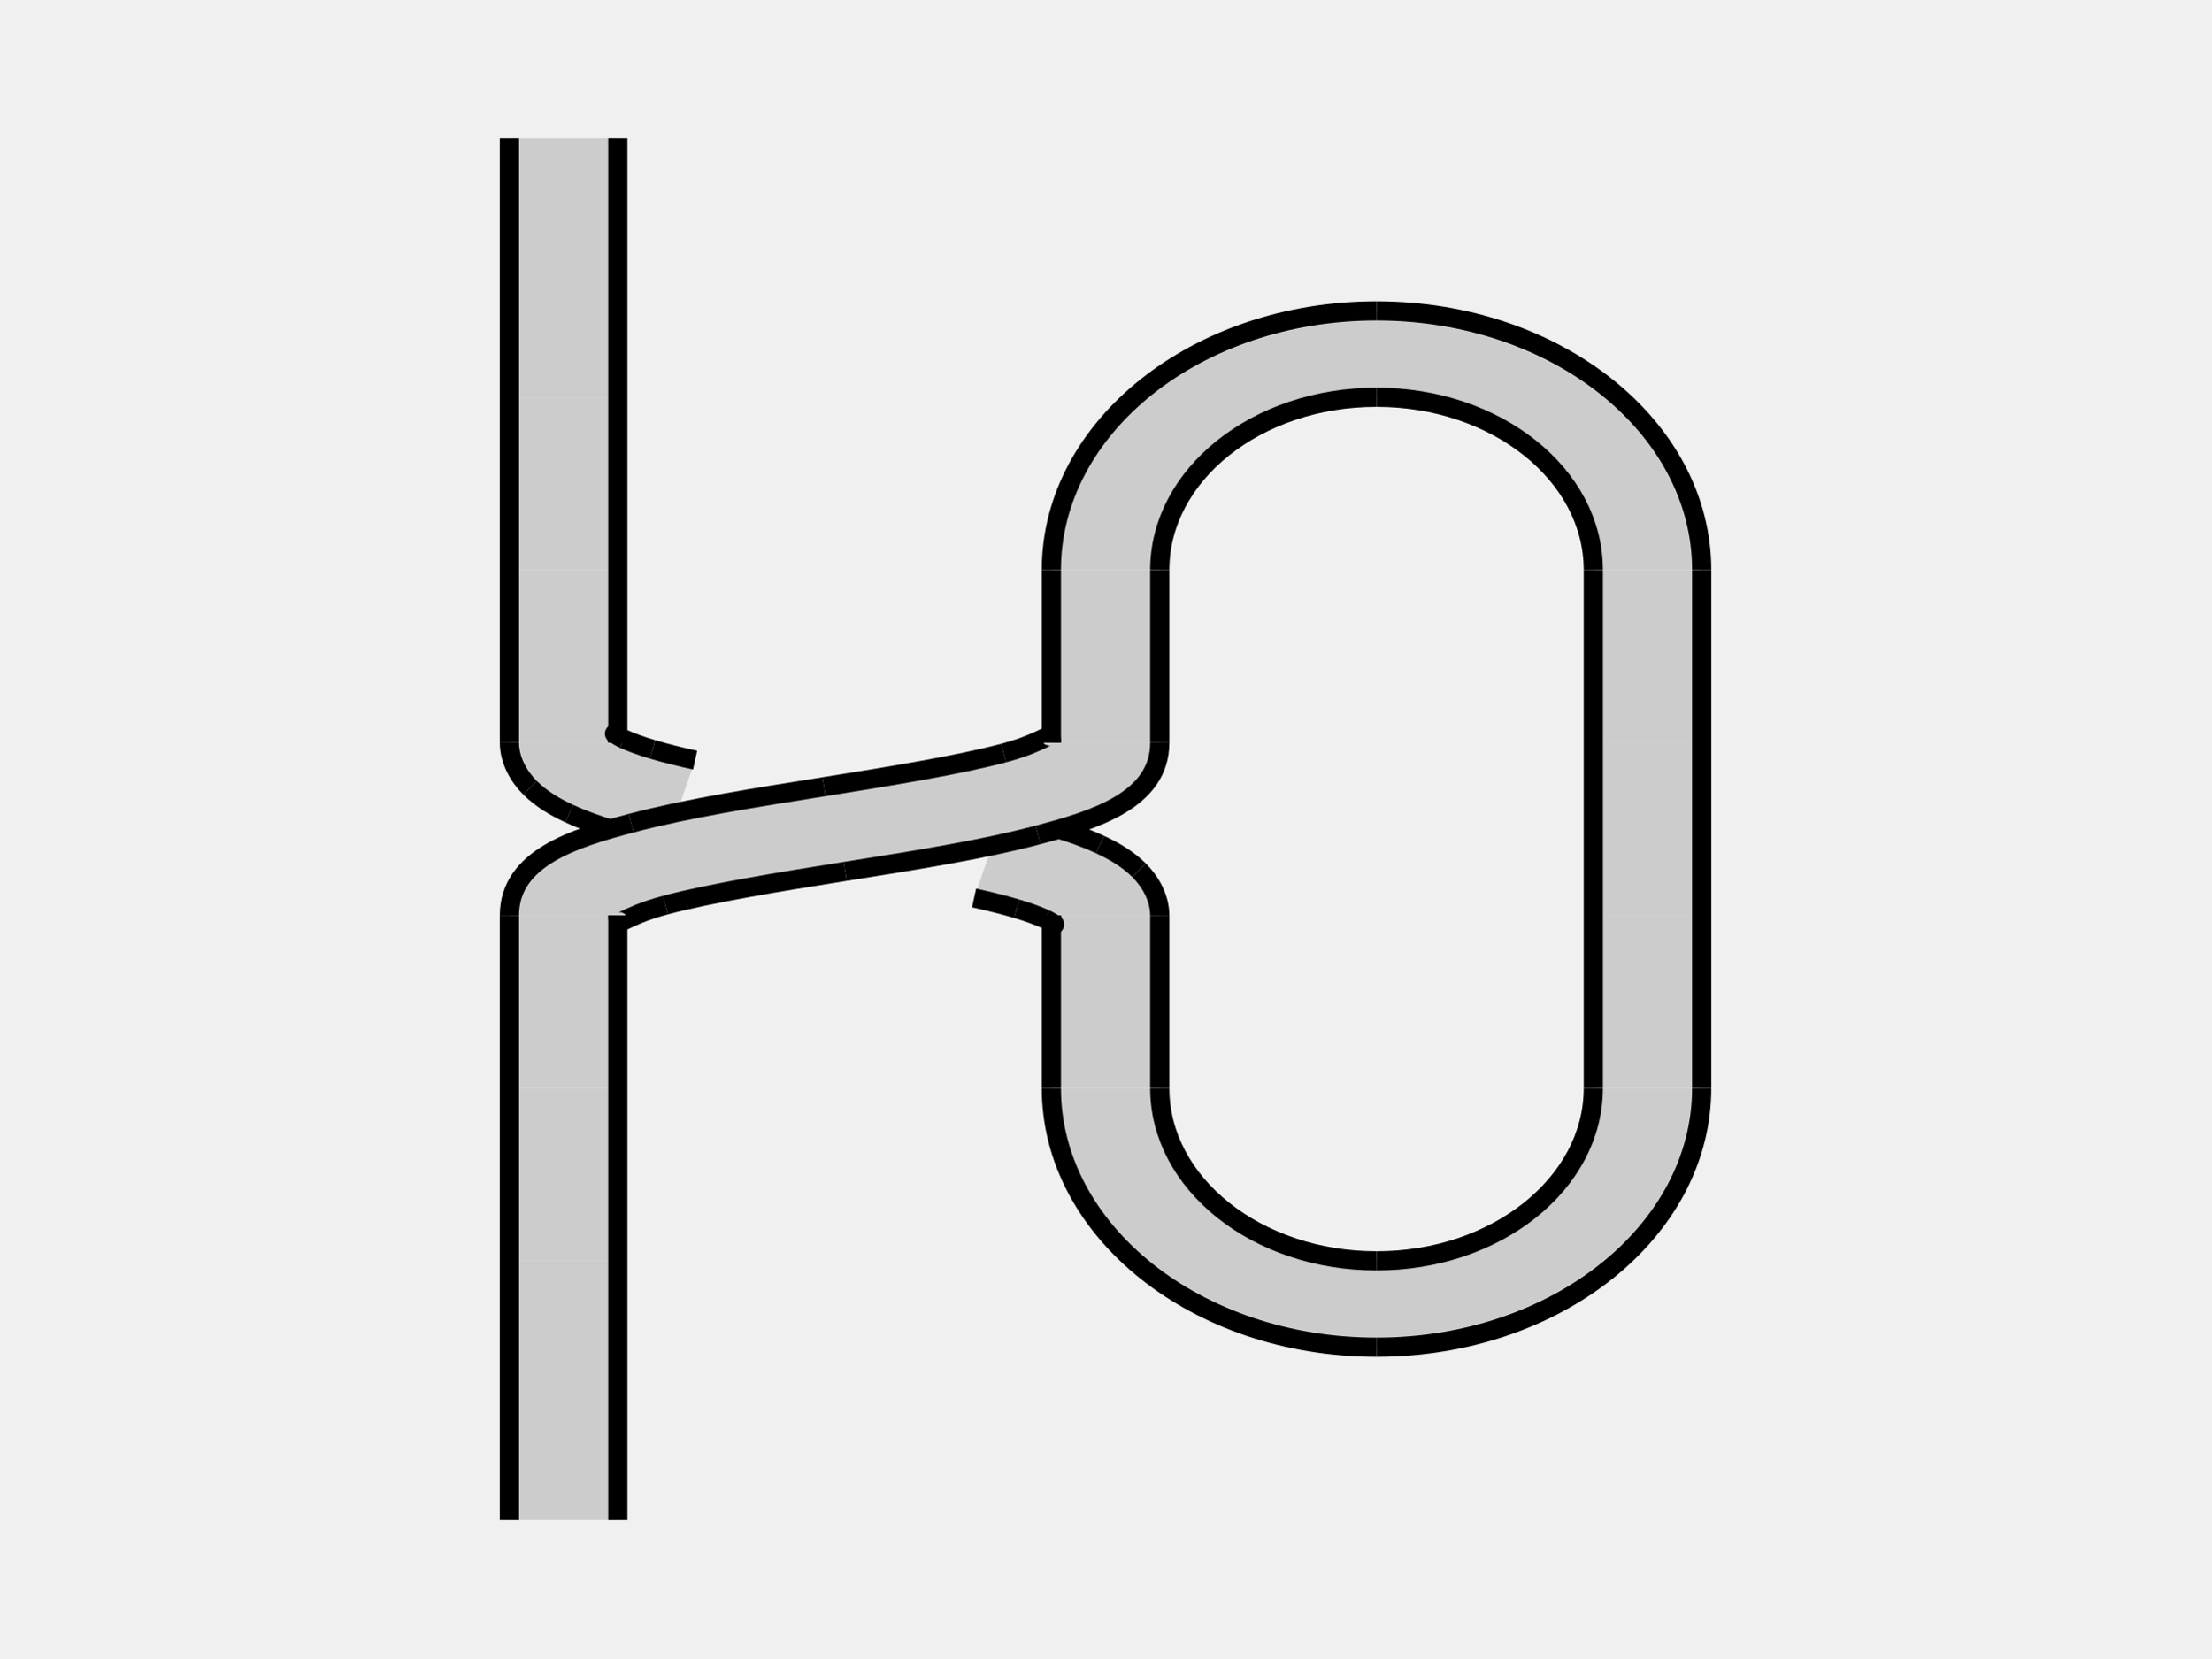
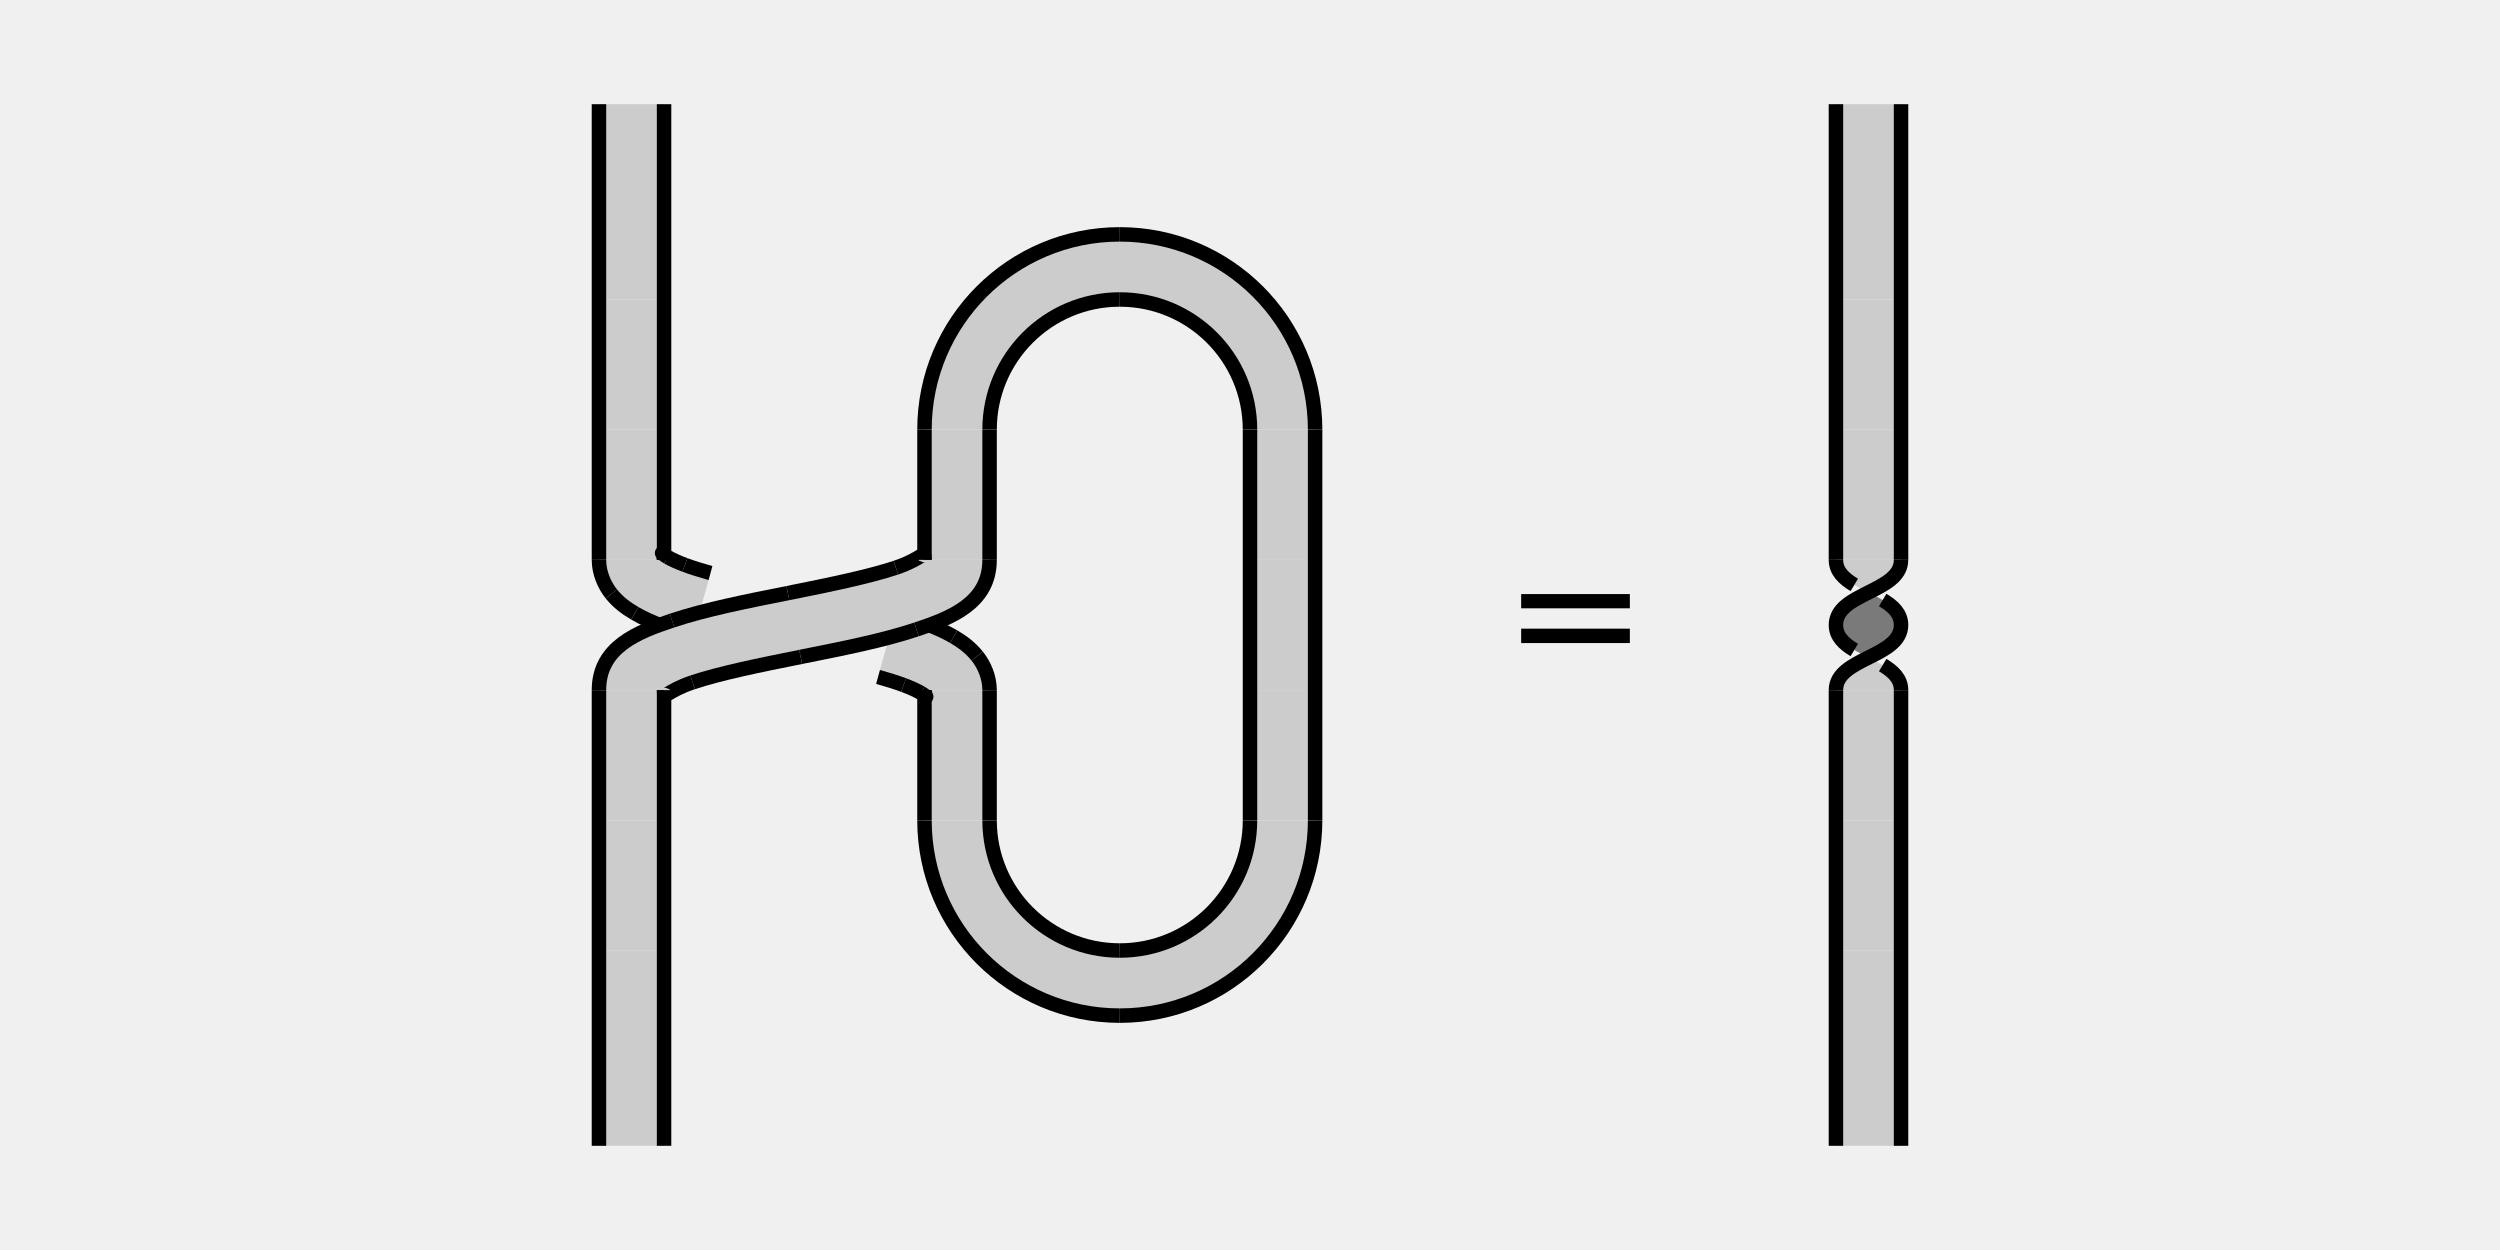
- <svg xmlns="http://www.w3.org/2000/svg" width="115.2pt" height="86.4pt" viewBox="0 0 115.2 86.4" version="1.1">
+ <svg xmlns="http://www.w3.org/2000/svg" xmlns:xlink="http://www.w3.org/1999/xlink" width="172.8pt" height="86.4pt" viewBox="0 0 172.8 86.4" version="1.1">
  <style type="text/css">@media (prefers-color-scheme: dark) {[id^="dark-stroke"] path { stroke: #ffffff !important; } [id^="dark-fill"] g, [id^="dark-fill"] use { fill: #ffffff !important; stroke: #ffffff !important; }}</style>
  <defs>
    <style type="text/css">*{stroke-linejoin: round; stroke-linecap: butt}</style>
  </defs>
  <g id="figure_1">
    <g id="patch_1">
-       <path d="M 0 86.4  L 115.2 86.4  L 115.2 0  L 0 0  L 0 86.4  z " style="fill: none" />
+       <path d="M 0 86.4  L 172.8 86.4  L 172.8 0  L 0 0  L 0 86.4  z " style="fill: none" />
    </g>
    <g id="axes_1">
      <g id="patch_2">
-         <path d="M 9.6 79.2  L 105.6 79.2  L 105.6 7.2  L 9.6 7.2  L 9.6 79.2  z " clip-path="url(#p0c606a4dba)" style="fill: none" />
+         <path d="M 27.9 79.2  L 144.9 79.2  L 144.9 7.2  L 27.9 7.2  L 27.9 79.2  z " clip-path="url(#p04a3d1307e)" style="fill: none" />
      </g>
      <g id="patch_3">
-         <path d="M 26.541 65.7  Q 26.541 79.2 26.541 79.2  L 32.188 79.2  Q 32.188 79.2 32.188 65.7  z " clip-path="url(#p0c606a4dba)" style="fill: #cccccc" />
+         <path d="M 41.4 65.7  Q 41.4 79.2 41.4 79.2  L 45.9 79.2  Q 45.9 79.2 45.9 65.7  z " clip-path="url(#p04a3d1307e)" style="fill: #cccccc" />
      </g>
      <g id="patch_4">
-         <path d="M 26.541 56.7  Q 26.541 61.772 26.541 65.7  L 32.188 65.7  Q 32.188 61.772 32.188 56.7  z " clip-path="url(#p0c606a4dba)" style="fill: #cccccc" />
+         <path d="M 126.9 65.7  Q 126.9 79.2 126.9 79.2  L 131.4 79.2  Q 131.4 79.2 131.4 65.7  z " clip-path="url(#p04a3d1307e)" style="fill: #cccccc" />
      </g>
      <g id="patch_5">
-         <path d="M 26.541 47.7  Q 26.541 52.578 26.541 56.7  L 32.188 56.7  Q 32.188 52.578 32.188 47.7  z " clip-path="url(#p0c606a4dba)" style="fill: #cccccc" />
+         <path d="M 41.4 56.7  Q 41.4 61.772 41.4 65.7  L 45.9 65.7  Q 45.9 61.772 45.9 56.7  z " clip-path="url(#p04a3d1307e)" style="fill: #cccccc" />
      </g>
      <g id="patch_6">
-         <path d="M 54.776 47.7  Q 54.776 56.7 54.776 56.7  L 60.424 56.7  Q 60.424 56.7 60.424 47.7  z " clip-path="url(#p0c606a4dba)" style="fill: #cccccc" />
+         <path d="M 126.9 56.7  Q 126.9 61.772 126.9 65.7  L 131.4 65.7  Q 131.4 61.772 131.4 56.7  z " clip-path="url(#p04a3d1307e)" style="fill: #cccccc" />
      </g>
      <g id="patch_7">
-         <path d="M 83.012 47.7  Q 83.012 56.7 83.012 56.7  L 88.659 56.7  Q 88.659 56.7 88.659 47.7  z " clip-path="url(#p0c606a4dba)" style="fill: #cccccc" />
+         <path d="M 41.4 47.7  Q 41.4 52.578 41.4 56.7  L 45.9 56.7  Q 45.9 52.578 45.9 47.7  z " clip-path="url(#p04a3d1307e)" style="fill: #cccccc" />
      </g>
      <g id="patch_8">
-         <path d="M 83.012 38.7  Q 83.012 43.972 83.012 47.7  L 88.659 47.7  Q 88.659 43.972 88.659 38.7  z " clip-path="url(#p0c606a4dba)" style="fill: #cccccc" />
+         <path d="M 63.9 47.7  Q 63.9 56.7 63.9 56.7  L 68.4 56.7  Q 68.4 56.7 68.4 47.7  z " clip-path="url(#p04a3d1307e)" style="fill: #cccccc" />
      </g>
      <g id="patch_9">
-         <path d="M 26.541 29.7  Q 26.541 38.7 26.541 38.7  L 32.188 38.7  Q 32.188 38.7 32.188 29.7  z " clip-path="url(#p0c606a4dba)" style="fill: #cccccc" />
+         <path d="M 86.4 47.7  Q 86.4 56.7 86.4 56.7  L 90.9 56.7  Q 90.9 56.7 90.9 47.7  z " clip-path="url(#p04a3d1307e)" style="fill: #cccccc" />
      </g>
      <g id="patch_10">
-         <path d="M 54.776 29.7  Q 54.776 38.7 54.776 38.7  L 60.424 38.7  Q 60.424 38.7 60.424 29.7  z " clip-path="url(#p0c606a4dba)" style="fill: #cccccc" />
+         <path d="M 126.9 47.7  Q 126.9 52.578 126.9 56.7  L 131.4 56.7  Q 131.4 52.578 131.4 47.7  z " clip-path="url(#p04a3d1307e)" style="fill: #cccccc" />
      </g>
      <g id="patch_11">
-         <path d="M 83.012 29.7  Q 83.012 34.655 83.012 38.7  L 88.659 38.7  Q 88.659 34.655 88.659 29.7  z " clip-path="url(#p0c606a4dba)" style="fill: #cccccc" />
+         <path d="M 86.4 38.7  Q 86.4 43.972 86.4 47.7  L 90.9 47.7  Q 90.9 43.972 90.9 38.7  z " clip-path="url(#p04a3d1307e)" style="fill: #cccccc" />
      </g>
      <g id="patch_12">
-         <path d="M 26.541 20.7  Q 26.541 25.972 26.541 29.7  L 32.188 29.7  Q 32.188 25.972 32.188 20.7  z " clip-path="url(#p0c606a4dba)" style="fill: #cccccc" />
+         <path d="M 41.4 29.7  Q 41.4 38.7 41.4 38.7  L 45.9 38.7  Q 45.9 38.7 45.9 29.7  z " clip-path="url(#p04a3d1307e)" style="fill: #cccccc" />
      </g>
      <g id="patch_13">
-         <path d="M 26.541 7.2  Q 26.541 14.888 26.541 20.7  L 32.188 20.7  Q 32.188 14.888 32.188 7.2  z " clip-path="url(#p0c606a4dba)" style="fill: #cccccc" />
+         <path d="M 63.9 29.7  Q 63.9 38.7 63.9 38.7  L 68.4 38.7  Q 68.4 38.7 68.4 29.7  z " clip-path="url(#p04a3d1307e)" style="fill: #cccccc" />
      </g>
      <g id="patch_14">
-         <path d="M 26.541 7.2  Q 26.541 38.7 26.541 38.7  " clip-path="url(#p0c606a4dba)" style="fill: none; stroke: #000000; stroke-linejoin: miter" />
+         <path d="M 86.4 29.7  Q 86.4 34.655 86.4 38.7  L 90.9 38.7  Q 90.9 34.655 90.9 29.7  z " clip-path="url(#p04a3d1307e)" style="fill: #cccccc" />
      </g>
      <g id="patch_15">
-         <path d="M 32.188 7.2  Q 32.188 38.7 32.188 38.7  " clip-path="url(#p0c606a4dba)" style="fill: none; stroke: #000000; stroke-linejoin: miter" />
+         <path d="M 126.9 29.7  Q 126.9 38.7 126.9 38.7  L 131.4 38.7  Q 131.4 38.7 131.4 29.7  z " clip-path="url(#p04a3d1307e)" style="fill: #cccccc" />
      </g>
      <g id="patch_16">
-         <path d="M 54.776 29.7  Q 54.776 38.7 54.776 38.7  " clip-path="url(#p0c606a4dba)" style="fill: none; stroke: #000000; stroke-linejoin: miter" />
+         <path d="M 41.4 20.7  Q 41.4 25.972 41.4 29.7  L 45.9 29.7  Q 45.9 25.972 45.9 20.7  z " clip-path="url(#p04a3d1307e)" style="fill: #cccccc" />
      </g>
      <g id="patch_17">
-         <path d="M 60.424 29.7  Q 60.424 38.7 60.424 38.7  " clip-path="url(#p0c606a4dba)" style="fill: none; stroke: #000000; stroke-linejoin: miter" />
+         <path d="M 126.9 20.7  Q 126.9 25.972 126.9 29.7  L 131.4 29.7  Q 131.4 25.972 131.4 20.7  z " clip-path="url(#p04a3d1307e)" style="fill: #cccccc" />
      </g>
      <g id="patch_18">
-         <path d="M 83.012 29.7  Q 83.012 56.7 83.012 56.7  " clip-path="url(#p0c606a4dba)" style="fill: none; stroke: #000000; stroke-linejoin: miter" />
+         <path d="M 41.4 7.2  Q 41.4 14.888 41.4 20.7  L 45.9 20.7  Q 45.9 14.888 45.9 7.2  z " clip-path="url(#p04a3d1307e)" style="fill: #cccccc" />
      </g>
      <g id="patch_19">
-         <path d="M 88.659 29.7  Q 88.659 56.7 88.659 56.7  " clip-path="url(#p0c606a4dba)" style="fill: none; stroke: #000000; stroke-linejoin: miter" />
+         <path d="M 126.9 7.2  Q 126.9 14.888 126.9 20.7  L 131.4 20.7  Q 131.4 14.888 131.4 7.2  z " clip-path="url(#p04a3d1307e)" style="fill: #cccccc" />
      </g>
      <g id="patch_20">
-         <path d="M 26.541 47.7  Q 26.541 79.2 26.541 79.2  " clip-path="url(#p0c606a4dba)" style="fill: none; stroke: #000000; stroke-linejoin: miter" />
+         <path d="M 41.4 7.2  Q 41.4 38.7 41.4 38.7  " clip-path="url(#p04a3d1307e)" style="fill: none; stroke: #000000; stroke-linejoin: miter" />
      </g>
      <g id="patch_21">
-         <path d="M 32.188 47.7  Q 32.188 79.2 32.188 79.2  " clip-path="url(#p0c606a4dba)" style="fill: none; stroke: #000000; stroke-linejoin: miter" />
+         <path d="M 45.9 7.2  Q 45.9 38.7 45.9 38.7  " clip-path="url(#p04a3d1307e)" style="fill: none; stroke: #000000; stroke-linejoin: miter" />
      </g>
      <g id="patch_22">
-         <path d="M 54.776 47.7  Q 54.776 56.7 54.776 56.7  " clip-path="url(#p0c606a4dba)" style="fill: none; stroke: #000000; stroke-linejoin: miter" />
+         <path d="M 63.9 29.7  Q 63.9 38.7 63.9 38.7  " clip-path="url(#p04a3d1307e)" style="fill: none; stroke: #000000; stroke-linejoin: miter" />
      </g>
      <g id="patch_23">
-         <path d="M 60.424 47.7  Q 60.424 56.7 60.424 56.7  " clip-path="url(#p0c606a4dba)" style="fill: none; stroke: #000000; stroke-linejoin: miter" />
+         <path d="M 68.4 29.7  Q 68.4 38.7 68.4 38.7  " clip-path="url(#p04a3d1307e)" style="fill: none; stroke: #000000; stroke-linejoin: miter" />
      </g>
      <g id="patch_24">
-         <path d="M 54.776 29.7  C 54.776 22.244 62.361 16.2 71.718 16.2  C 81.074 16.2 88.659 22.244 88.659 29.7  L 83.012 29.7  C 83.012 24.729 77.955 20.7 71.718 20.7  C 65.48 20.7 60.424 24.729 60.424 29.7  z " clip-path="url(#p0c606a4dba)" style="fill: #cccccc" />
+         <path d="M 86.4 29.7  Q 86.4 56.7 86.4 56.7  " clip-path="url(#p04a3d1307e)" style="fill: none; stroke: #000000; stroke-linejoin: miter" />
      </g>
      <g id="patch_25">
-         <path d="M 54.776 29.7  C 54.776 22.244 62.361 16.2 71.718 16.2  " clip-path="url(#p0c606a4dba)" style="fill: none; stroke: #000000; stroke-linejoin: miter" />
+         <path d="M 90.9 29.7  Q 90.9 56.7 90.9 56.7  " clip-path="url(#p04a3d1307e)" style="fill: none; stroke: #000000; stroke-linejoin: miter" />
      </g>
      <g id="patch_26">
-         <path d="M 71.718 16.2  C 81.074 16.2 88.659 22.244 88.659 29.7  " clip-path="url(#p0c606a4dba)" style="fill: none; stroke: #000000; stroke-linejoin: miter" />
+         <path d="M 41.4 47.7  Q 41.4 79.2 41.4 79.2  " clip-path="url(#p04a3d1307e)" style="fill: none; stroke: #000000; stroke-linejoin: miter" />
      </g>
      <g id="patch_27">
-         <path d="M 60.424 29.7  C 60.424 24.729 65.48 20.7 71.718 20.7  " clip-path="url(#p0c606a4dba)" style="fill: none; stroke: #000000; stroke-linejoin: miter" />
+         <path d="M 45.9 47.7  Q 45.9 79.2 45.9 79.2  " clip-path="url(#p04a3d1307e)" style="fill: none; stroke: #000000; stroke-linejoin: miter" />
      </g>
      <g id="patch_28">
-         <path d="M 71.718 20.7  C 77.955 20.7 83.012 24.729 83.012 29.7  " clip-path="url(#p0c606a4dba)" style="fill: none; stroke: #000000; stroke-linejoin: miter" />
+         <path d="M 63.9 47.7  Q 63.9 56.7 63.9 56.7  " clip-path="url(#p04a3d1307e)" style="fill: none; stroke: #000000; stroke-linejoin: miter" />
      </g>
      <g id="patch_29">
-         <path d="M 32.188 38.7  L 32.188 38.7  C 32.188 38.475 32.03 38.243 32.016 38.229  L 32.016 38.229  C 32.002 38.215 32.16 38.349 32.504 38.509  L 32.504 38.509  C 32.849 38.669 33.364 38.86 33.998 39.049  L 33.998 39.049  C 34.631 39.237 35.383 39.426 36.215 39.609  L 34.712 43.947  C 33.765 43.738 32.865 43.515 32.022 43.264  L 32.022 43.264  C 31.178 43.013 30.391 42.737 29.656 42.394  L 29.656 42.394  C 28.92 42.052 28.22 41.647 27.618 41.052  L 27.618 41.052  C 27.017 40.457 26.541 39.6 26.541 38.7  z " clip-path="url(#p0c606a4dba)" style="fill: #cccccc" />
+         <path d="M 68.4 47.7  Q 68.4 56.7 68.4 56.7  " clip-path="url(#p04a3d1307e)" style="fill: none; stroke: #000000; stroke-linejoin: miter" />
      </g>
      <g id="patch_30">
-         <path d="M 32.188 38.7  C 32.188 38.475 32.03 38.243 32.016 38.229  " clip-path="url(#p0c606a4dba)" style="fill: none; stroke: #000000; stroke-linejoin: miter" />
+         <path d="M 126.9 7.2  Q 126.9 38.7 126.9 38.7  " clip-path="url(#p04a3d1307e)" style="fill: none; stroke: #000000; stroke-linejoin: miter" />
      </g>
      <g id="patch_31">
-         <path d="M 32.016 38.229  C 32.002 38.215 32.16 38.349 32.504 38.509  " clip-path="url(#p0c606a4dba)" style="fill: none; stroke: #000000; stroke-linejoin: miter" />
+         <path d="M 131.4 7.2  Q 131.4 38.7 131.4 38.7  " clip-path="url(#p04a3d1307e)" style="fill: none; stroke: #000000; stroke-linejoin: miter" />
      </g>
      <g id="patch_32">
-         <path d="M 32.504 38.509  C 32.849 38.669 33.364 38.86 33.998 39.049  " clip-path="url(#p0c606a4dba)" style="fill: none; stroke: #000000; stroke-linejoin: miter" />
+         <path d="M 126.9 47.7  Q 126.9 79.2 126.9 79.2  " clip-path="url(#p04a3d1307e)" style="fill: none; stroke: #000000; stroke-linejoin: miter" />
      </g>
      <g id="patch_33">
-         <path d="M 33.998 39.049  C 34.631 39.237 35.383 39.426 36.215 39.609  " clip-path="url(#p0c606a4dba)" style="fill: none; stroke: #000000; stroke-linejoin: miter" />
+         <path d="M 131.4 47.7  Q 131.4 79.2 131.4 79.2  " clip-path="url(#p04a3d1307e)" style="fill: none; stroke: #000000; stroke-linejoin: miter" />
      </g>
      <g id="patch_34">
-         <path d="M 26.541 38.7  C 26.541 39.6 27.017 40.457 27.618 41.052  " clip-path="url(#p0c606a4dba)" style="fill: none; stroke: #000000; stroke-linejoin: miter" />
+         <path d="M 63.9 29.7  C 63.9 22.244 69.944 16.2 77.4 16.2  C 84.856 16.2 90.9 22.244 90.9 29.7  L 86.4 29.7  C 86.4 24.729 82.371 20.7 77.4 20.7  C 72.429 20.7 68.4 24.729 68.4 29.7  z " clip-path="url(#p04a3d1307e)" style="fill: #cccccc" />
      </g>
      <g id="patch_35">
-         <path d="M 27.618 41.052  C 28.22 41.647 28.92 42.052 29.656 42.394  " clip-path="url(#p0c606a4dba)" style="fill: none; stroke: #000000; stroke-linejoin: miter" />
+         <path d="M 63.9 29.7  C 63.9 22.244 69.944 16.2 77.4 16.2  " clip-path="url(#p04a3d1307e)" style="fill: none; stroke: #000000; stroke-linejoin: miter" />
      </g>
      <g id="patch_36">
-         <path d="M 29.656 42.394  C 30.391 42.737 31.178 43.013 32.022 43.264  " clip-path="url(#p0c606a4dba)" style="fill: none; stroke: #000000; stroke-linejoin: miter" />
+         <path d="M 77.4 16.2  C 84.856 16.2 90.9 22.244 90.9 29.7  " clip-path="url(#p04a3d1307e)" style="fill: none; stroke: #000000; stroke-linejoin: miter" />
      </g>
      <g id="patch_37">
-         <path d="M 32.022 43.264  C 32.865 43.515 33.765 43.738 34.712 43.947  " clip-path="url(#p0c606a4dba)" style="fill: none; stroke: #000000; stroke-linejoin: miter" />
+         <path d="M 68.4 29.7  C 68.4 24.729 72.429 20.7 77.4 20.7  " clip-path="url(#p04a3d1307e)" style="fill: none; stroke: #000000; stroke-linejoin: miter" />
      </g>
      <g id="patch_38">
-         <path d="M 52.253 42.453  L 52.253 42.453  C 53.2 42.662 54.099 42.885 54.943 43.136  L 54.943 43.136  C 55.786 43.387 56.574 43.663 57.309 44.006  L 57.309 44.006  C 58.045 44.348 58.745 44.753 59.346 45.348  L 59.346 45.348  C 59.948 45.943 60.424 46.8 60.424 47.7  L 54.776 47.7  C 54.776 47.925 54.935 48.157 54.948 48.171  L 54.948 48.171  C 54.962 48.185 54.805 48.051 54.46 47.891  L 54.46 47.891  C 54.116 47.731 53.601 47.54 52.967 47.351  L 52.967 47.351  C 52.334 47.163 51.582 46.974 50.749 46.791  z " clip-path="url(#p0c606a4dba)" style="fill: #cccccc" />
+         <path d="M 77.4 20.7  C 82.371 20.7 86.4 24.729 86.4 29.7  " clip-path="url(#p04a3d1307e)" style="fill: none; stroke: #000000; stroke-linejoin: miter" />
      </g>
      <g id="patch_39">
-         <path d="M 52.253 42.453  C 53.2 42.662 54.099 42.885 54.943 43.136  " clip-path="url(#p0c606a4dba)" style="fill: none; stroke: #000000; stroke-linejoin: miter" />
+         <path d="M 45.9 38.7  L 45.9 38.7  C 45.9 38.475 45.774 38.243 45.763 38.229  L 45.763 38.229  C 45.752 38.215 45.878 38.349 46.152 38.509  L 46.152 38.509  C 46.426 38.669 46.837 38.86 47.342 39.049  L 47.342 39.049  C 47.847 39.237 48.446 39.426 49.109 39.609  L 47.911 43.947  C 47.157 43.738 46.44 43.515 45.767 43.264  L 45.767 43.264  C 45.095 43.013 44.468 42.737 43.882 42.394  L 43.882 42.394  C 43.296 42.052 42.738 41.647 42.258 41.052  L 42.258 41.052  C 41.779 40.457 41.4 39.6 41.4 38.7  z " clip-path="url(#p04a3d1307e)" style="fill: #cccccc" />
      </g>
      <g id="patch_40">
-         <path d="M 54.943 43.136  C 55.786 43.387 56.574 43.663 57.309 44.006  " clip-path="url(#p0c606a4dba)" style="fill: none; stroke: #000000; stroke-linejoin: miter" />
+         <path d="M 45.9 38.7  C 45.9 38.475 45.774 38.243 45.763 38.229  " clip-path="url(#p04a3d1307e)" style="fill: none; stroke: #000000; stroke-linejoin: miter" />
      </g>
      <g id="patch_41">
-         <path d="M 57.309 44.006  C 58.045 44.348 58.745 44.753 59.346 45.348  " clip-path="url(#p0c606a4dba)" style="fill: none; stroke: #000000; stroke-linejoin: miter" />
+         <path d="M 45.763 38.229  C 45.752 38.215 45.878 38.349 46.152 38.509  " clip-path="url(#p04a3d1307e)" style="fill: none; stroke: #000000; stroke-linejoin: miter" />
      </g>
      <g id="patch_42">
-         <path d="M 59.346 45.348  C 59.948 45.943 60.424 46.8 60.424 47.7  " clip-path="url(#p0c606a4dba)" style="fill: none; stroke: #000000; stroke-linejoin: miter" />
+         <path d="M 46.152 38.509  C 46.426 38.669 46.837 38.86 47.342 39.049  " clip-path="url(#p04a3d1307e)" style="fill: none; stroke: #000000; stroke-linejoin: miter" />
      </g>
      <g id="patch_43">
-         <path d="M 50.749 46.791  C 51.582 46.974 52.334 47.163 52.967 47.351  " clip-path="url(#p0c606a4dba)" style="fill: none; stroke: #000000; stroke-linejoin: miter" />
+         <path d="M 47.342 39.049  C 47.847 39.237 48.446 39.426 49.109 39.609  " clip-path="url(#p04a3d1307e)" style="fill: none; stroke: #000000; stroke-linejoin: miter" />
      </g>
      <g id="patch_44">
-         <path d="M 52.967 47.351  C 53.601 47.54 54.116 47.731 54.46 47.891  " clip-path="url(#p0c606a4dba)" style="fill: none; stroke: #000000; stroke-linejoin: miter" />
+         <path d="M 41.4 38.7  C 41.4 39.6 41.779 40.457 42.258 41.052  " clip-path="url(#p04a3d1307e)" style="fill: none; stroke: #000000; stroke-linejoin: miter" />
      </g>
      <g id="patch_45">
-         <path d="M 54.46 47.891  C 54.805 48.051 54.962 48.185 54.948 48.171  " clip-path="url(#p0c606a4dba)" style="fill: none; stroke: #000000; stroke-linejoin: miter" />
+         <path d="M 42.258 41.052  C 42.738 41.647 43.296 42.052 43.882 42.394  " clip-path="url(#p04a3d1307e)" style="fill: none; stroke: #000000; stroke-linejoin: miter" />
      </g>
      <g id="patch_46">
-         <path d="M 54.948 48.171  C 54.935 48.157 54.776 47.925 54.776 47.7  " clip-path="url(#p0c606a4dba)" style="fill: none; stroke: #000000; stroke-linejoin: miter" />
+         <path d="M 43.882 42.394  C 44.468 42.737 45.095 43.013 45.767 43.264  " clip-path="url(#p04a3d1307e)" style="fill: none; stroke: #000000; stroke-linejoin: miter" />
      </g>
      <g id="patch_47">
-         <path d="M 60.424 38.7  L 60.424 38.7  C 60.424 41.7 57.014 42.727 54.081 43.506  L 54.081 43.506  C 51.148 44.285 47.566 44.844 44.036 45.406  L 44.036 45.406  C 40.507 45.969 37.031 46.535 34.669 47.163  L 34.669 47.163  C 32.308 47.79 32.188 48.45 32.188 47.7  L 26.541 47.7  C 26.541 44.7 29.951 43.673 32.884 42.894  L 32.884 42.894  C 35.816 42.115 39.399 41.556 42.929 40.994  L 42.929 40.994  C 46.458 40.431 49.934 39.865 52.295 39.237  L 52.295 39.237  C 54.657 38.61 54.776 37.95 54.776 38.7  z " clip-path="url(#p0c606a4dba)" style="fill: #cccccc" />
+         <path d="M 45.767 43.264  C 46.44 43.515 47.157 43.738 47.911 43.947  " clip-path="url(#p04a3d1307e)" style="fill: none; stroke: #000000; stroke-linejoin: miter" />
      </g>
      <g id="patch_48">
-         <path d="M 60.424 38.7  C 60.424 41.7 57.014 42.727 54.081 43.506  " clip-path="url(#p0c606a4dba)" style="fill: none; stroke: #000000; stroke-linejoin: miter" />
+         <path d="M 61.889 42.453  L 61.889 42.453  C 62.643 42.662 63.36 42.885 64.033 43.136  L 64.033 43.136  C 64.705 43.387 65.332 43.663 65.918 44.006  L 65.918 44.006  C 66.504 44.348 67.062 44.753 67.542 45.348  L 67.542 45.348  C 68.021 45.943 68.4 46.8 68.4 47.7  L 63.9 47.7  C 63.9 47.925 64.026 48.157 64.037 48.171  L 64.037 48.171  C 64.048 48.185 63.922 48.051 63.648 47.891  L 63.648 47.891  C 63.374 47.731 62.963 47.54 62.458 47.351  L 62.458 47.351  C 61.953 47.163 61.354 46.974 60.691 46.791  z " clip-path="url(#p04a3d1307e)" style="fill: #cccccc" />
      </g>
      <g id="patch_49">
-         <path d="M 54.081 43.506  C 51.148 44.285 47.566 44.844 44.036 45.406  " clip-path="url(#p0c606a4dba)" style="fill: none; stroke: #000000; stroke-linejoin: miter" />
+         <path d="M 61.889 42.453  C 62.643 42.662 63.36 42.885 64.033 43.136  " clip-path="url(#p04a3d1307e)" style="fill: none; stroke: #000000; stroke-linejoin: miter" />
      </g>
      <g id="patch_50">
-         <path d="M 44.036 45.406  C 40.507 45.969 37.031 46.535 34.669 47.163  " clip-path="url(#p0c606a4dba)" style="fill: none; stroke: #000000; stroke-linejoin: miter" />
+         <path d="M 64.033 43.136  C 64.705 43.387 65.332 43.663 65.918 44.006  " clip-path="url(#p04a3d1307e)" style="fill: none; stroke: #000000; stroke-linejoin: miter" />
      </g>
      <g id="patch_51">
-         <path d="M 34.669 47.163  C 32.308 47.79 32.188 48.45 32.188 47.7  " clip-path="url(#p0c606a4dba)" style="fill: none; stroke: #000000; stroke-linejoin: miter" />
+         <path d="M 65.918 44.006  C 66.504 44.348 67.062 44.753 67.542 45.348  " clip-path="url(#p04a3d1307e)" style="fill: none; stroke: #000000; stroke-linejoin: miter" />
      </g>
      <g id="patch_52">
-         <path d="M 54.776 38.7  C 54.776 37.95 54.657 38.61 52.295 39.237  " clip-path="url(#p0c606a4dba)" style="fill: none; stroke: #000000; stroke-linejoin: miter" />
+         <path d="M 67.542 45.348  C 68.021 45.943 68.4 46.8 68.4 47.7  " clip-path="url(#p04a3d1307e)" style="fill: none; stroke: #000000; stroke-linejoin: miter" />
      </g>
      <g id="patch_53">
-         <path d="M 52.295 39.237  C 49.934 39.865 46.458 40.431 42.929 40.994  " clip-path="url(#p0c606a4dba)" style="fill: none; stroke: #000000; stroke-linejoin: miter" />
+         <path d="M 60.691 46.791  C 61.354 46.974 61.953 47.163 62.458 47.351  " clip-path="url(#p04a3d1307e)" style="fill: none; stroke: #000000; stroke-linejoin: miter" />
      </g>
      <g id="patch_54">
-         <path d="M 42.929 40.994  C 39.399 41.556 35.816 42.115 32.884 42.894  " clip-path="url(#p0c606a4dba)" style="fill: none; stroke: #000000; stroke-linejoin: miter" />
+         <path d="M 62.458 47.351  C 62.963 47.54 63.374 47.731 63.648 47.891  " clip-path="url(#p04a3d1307e)" style="fill: none; stroke: #000000; stroke-linejoin: miter" />
      </g>
      <g id="patch_55">
-         <path d="M 32.884 42.894  C 29.951 43.673 26.541 44.7 26.541 47.7  " clip-path="url(#p0c606a4dba)" style="fill: none; stroke: #000000; stroke-linejoin: miter" />
+         <path d="M 63.648 47.891  C 63.922 48.051 64.048 48.185 64.037 48.171  " clip-path="url(#p04a3d1307e)" style="fill: none; stroke: #000000; stroke-linejoin: miter" />
      </g>
      <g id="patch_56">
-         <path d="M 54.776 56.7  C 54.776 64.156 62.361 70.2 71.718 70.2  C 81.074 70.2 88.659 64.156 88.659 56.7  L 83.012 56.7  C 83.012 61.671 77.955 65.7 71.718 65.7  C 65.48 65.7 60.424 61.671 60.424 56.7  z " clip-path="url(#p0c606a4dba)" style="fill: #cccccc" />
+         <path d="M 64.037 48.171  C 64.026 48.157 63.9 47.925 63.9 47.7  " clip-path="url(#p04a3d1307e)" style="fill: none; stroke: #000000; stroke-linejoin: miter" />
      </g>
      <g id="patch_57">
-         <path d="M 54.776 56.7  C 54.776 64.156 62.361 70.2 71.718 70.2  " clip-path="url(#p0c606a4dba)" style="fill: none; stroke: #000000; stroke-linejoin: miter" />
+         <path d="M 68.4 38.7  L 68.4 38.7  C 68.4 41.7 65.683 42.727 63.346 43.506  L 63.346 43.506  C 61.009 44.285 58.154 44.844 55.341 45.406  L 55.341 45.406  C 52.529 45.969 49.759 46.535 47.877 47.163  L 47.877 47.163  C 45.995 47.79 45.9 48.45 45.9 47.7  L 41.4 47.7  C 41.4 44.7 44.117 43.673 46.454 42.894  L 46.454 42.894  C 48.791 42.115 51.646 41.556 54.459 40.994  L 54.459 40.994  C 57.271 40.431 60.041 39.865 61.923 39.237  L 61.923 39.237  C 63.805 38.61 63.9 37.95 63.9 38.7  z " clip-path="url(#p04a3d1307e)" style="fill: #cccccc" />
      </g>
      <g id="patch_58">
-         <path d="M 71.718 70.2  C 81.074 70.2 88.659 64.156 88.659 56.7  " clip-path="url(#p0c606a4dba)" style="fill: none; stroke: #000000; stroke-linejoin: miter" />
+         <path d="M 68.4 38.7  C 68.4 41.7 65.683 42.727 63.346 43.506  " clip-path="url(#p04a3d1307e)" style="fill: none; stroke: #000000; stroke-linejoin: miter" />
      </g>
      <g id="patch_59">
-         <path d="M 60.424 56.7  C 60.424 61.671 65.48 65.7 71.718 65.7  " clip-path="url(#p0c606a4dba)" style="fill: none; stroke: #000000; stroke-linejoin: miter" />
+         <path d="M 63.346 43.506  C 61.009 44.285 58.154 44.844 55.341 45.406  " clip-path="url(#p04a3d1307e)" style="fill: none; stroke: #000000; stroke-linejoin: miter" />
      </g>
      <g id="patch_60">
-         <path d="M 71.718 65.7  C 77.955 65.7 83.012 61.671 83.012 56.7  " clip-path="url(#p0c606a4dba)" style="fill: none; stroke: #000000; stroke-linejoin: miter" />
+         <path d="M 55.341 45.406  C 52.529 45.969 49.759 46.535 47.877 47.163  " clip-path="url(#p04a3d1307e)" style="fill: none; stroke: #000000; stroke-linejoin: miter" />
+       </g>
+       <g id="patch_61">
+         <path d="M 47.877 47.163  C 45.995 47.79 45.9 48.45 45.9 47.7  " clip-path="url(#p04a3d1307e)" style="fill: none; stroke: #000000; stroke-linejoin: miter" />
+       </g>
+       <g id="patch_62">
+         <path d="M 63.9 38.7  C 63.9 37.95 63.805 38.61 61.923 39.237  " clip-path="url(#p04a3d1307e)" style="fill: none; stroke: #000000; stroke-linejoin: miter" />
+       </g>
+       <g id="patch_63">
+         <path d="M 61.923 39.237  C 60.041 39.865 57.271 40.431 54.459 40.994  " clip-path="url(#p04a3d1307e)" style="fill: none; stroke: #000000; stroke-linejoin: miter" />
+       </g>
+       <g id="patch_64">
+         <path d="M 54.459 40.994  C 51.646 41.556 48.791 42.115 46.454 42.894  " clip-path="url(#p04a3d1307e)" style="fill: none; stroke: #000000; stroke-linejoin: miter" />
+       </g>
+       <g id="patch_65">
+         <path d="M 46.454 42.894  C 44.117 43.673 41.4 44.7 41.4 47.7  " clip-path="url(#p04a3d1307e)" style="fill: none; stroke: #000000; stroke-linejoin: miter" />
+       </g>
+       <g id="patch_66">
+         <path d="M 63.9 56.7  C 63.9 64.156 69.944 70.2 77.4 70.2  C 84.856 70.2 90.9 64.156 90.9 56.7  L 86.4 56.7  C 86.4 61.671 82.371 65.7 77.4 65.7  C 72.429 65.7 68.4 61.671 68.4 56.7  z " clip-path="url(#p04a3d1307e)" style="fill: #cccccc" />
+       </g>
+       <g id="patch_67">
+         <path d="M 63.9 56.7  C 63.9 64.156 69.944 70.2 77.4 70.2  " clip-path="url(#p04a3d1307e)" style="fill: none; stroke: #000000; stroke-linejoin: miter" />
+       </g>
+       <g id="patch_68">
+         <path d="M 77.4 70.2  C 84.856 70.2 90.9 64.156 90.9 56.7  " clip-path="url(#p04a3d1307e)" style="fill: none; stroke: #000000; stroke-linejoin: miter" />
+       </g>
+       <g id="patch_69">
+         <path d="M 68.4 56.7  C 68.4 61.671 72.429 65.7 77.4 65.7  " clip-path="url(#p04a3d1307e)" style="fill: none; stroke: #000000; stroke-linejoin: miter" />
+       </g>
+       <g id="patch_70">
+         <path d="M 77.4 65.7  C 82.371 65.7 86.4 61.671 86.4 56.7  " clip-path="url(#p04a3d1307e)" style="fill: none; stroke: #000000; stroke-linejoin: miter" />
+       </g>
+       <g id="patch_71">
+         <path d="M 126.9 38.7  C 126.9 39.825 128.025 40.388 129.15 40.95  L 129.15 40.95  C 130.275 40.388 131.4 39.825 131.4 38.7  z " clip-path="url(#p04a3d1307e)" style="fill: #cccccc" />
+       </g>
+       <g id="patch_72">
+         <path d="M 129.15 40.95  C 130.275 41.513 131.4 42.075 131.4 43.2  C 131.4 44.325 130.275 44.888 129.15 45.45  L 129.15 45.45  C 128.025 44.888 126.9 44.325 126.9 43.2  C 126.9 42.075 128.025 41.513 129.15 40.95  z " clip-path="url(#p04a3d1307e)" style="fill: #7a7a7a" />
+       </g>
+       <g id="patch_73">
+         <path d="M 129.15 45.45  C 128.025 46.013 126.9 46.575 126.9 47.7  L 131.4 47.7  C 131.4 46.575 130.275 46.013 129.15 45.45  z " clip-path="url(#p04a3d1307e)" style="fill: #cccccc" />
+       </g>
+       <g id="patch_74">
+         <path d="M 126.9 38.7  C 126.9 39.487 127.451 39.999 128.168 40.429  " clip-path="url(#p04a3d1307e)" style="fill: none; stroke: #000000; stroke-linejoin: miter" />
+       </g>
+       <g id="patch_75">
+         <path d="M 130.132 41.471  C 130.849 41.901 131.4 42.413 131.4 43.2  " clip-path="url(#p04a3d1307e)" style="fill: none; stroke: #000000; stroke-linejoin: miter" />
+       </g>
+       <g id="patch_76">
+         <path d="M 131.4 38.7  C 131.4 40.95 126.9 40.95 126.9 43.2  " clip-path="url(#p04a3d1307e)" style="fill: none; stroke: #000000; stroke-linejoin: miter" />
+       </g>
+       <g id="patch_77">
+         <path d="M 126.9 43.2  C 126.9 43.987 127.451 44.499 128.168 44.929  " clip-path="url(#p04a3d1307e)" style="fill: none; stroke: #000000; stroke-linejoin: miter" />
+       </g>
+       <g id="patch_78">
+         <path d="M 130.132 45.971  C 130.849 46.401 131.4 46.913 131.4 47.7  " clip-path="url(#p04a3d1307e)" style="fill: none; stroke: #000000; stroke-linejoin: miter" />
+       </g>
+       <g id="patch_79">
+         <path d="M 131.4 43.2  C 131.4 45.45 126.9 45.45 126.9 47.7  " clip-path="url(#p04a3d1307e)" style="fill: none; stroke: #000000; stroke-linejoin: miter" />
+       </g>
+       <g id="PathCollection_1">
+         <defs>
+           <path id="m45181e8209" d="M 0 5.422  C 1.438 5.422 2.817 4.851 3.834 3.834  C 4.851 2.817 5.422 1.438 5.422 0  C 5.422 -1.438 4.851 -2.817 3.834 -3.834  C 2.817 -4.851 1.438 -5.422 0 -5.422  C -1.438 -5.422 -2.817 -4.851 -3.834 -3.834  C -4.851 -2.817 -5.422 -1.438 -5.422 0  C -5.422 1.438 -4.851 2.817 -3.834 3.834  C -2.817 4.851 -1.438 5.422 0 5.422  z " style="stroke: #000000; stroke-opacity: 0" />
+         </defs>
+         <g clip-path="url(#p04a3d1307e)">
+           <use xlink:href="#m45181e8209" x="108.9" y="43.2" style="fill-opacity: 0; stroke: #000000; stroke-opacity: 0" />
+         </g>
+       </g>
+       <g id="dark-fill-1">
+         <g transform="translate(103.8722 46.51125) scale(0.12 -0.12)">
+           <defs>
+             <path id="DejaVuSans-3d" d="M 678 2906  L 4684 2906  L 4684 2381  L 678 2381  L 678 2906  z M 678 1631  L 4684 1631  L 4684 1100  L 678 1100  L 678 1631  z " transform="scale(0.015625)" />
+           </defs>
+           <use xlink:href="#DejaVuSans-3d" />
+         </g>
      </g>
    </g>
  </g>
  <defs>
-     <clipPath id="p0c606a4dba">
-       <rect x="0" y="0" width="115.2" height="86.4" />
+     <clipPath id="p04a3d1307e">
+       <rect x="16.2" y="0" width="140.4" height="86.4" />
    </clipPath>
  </defs>
</svg>
